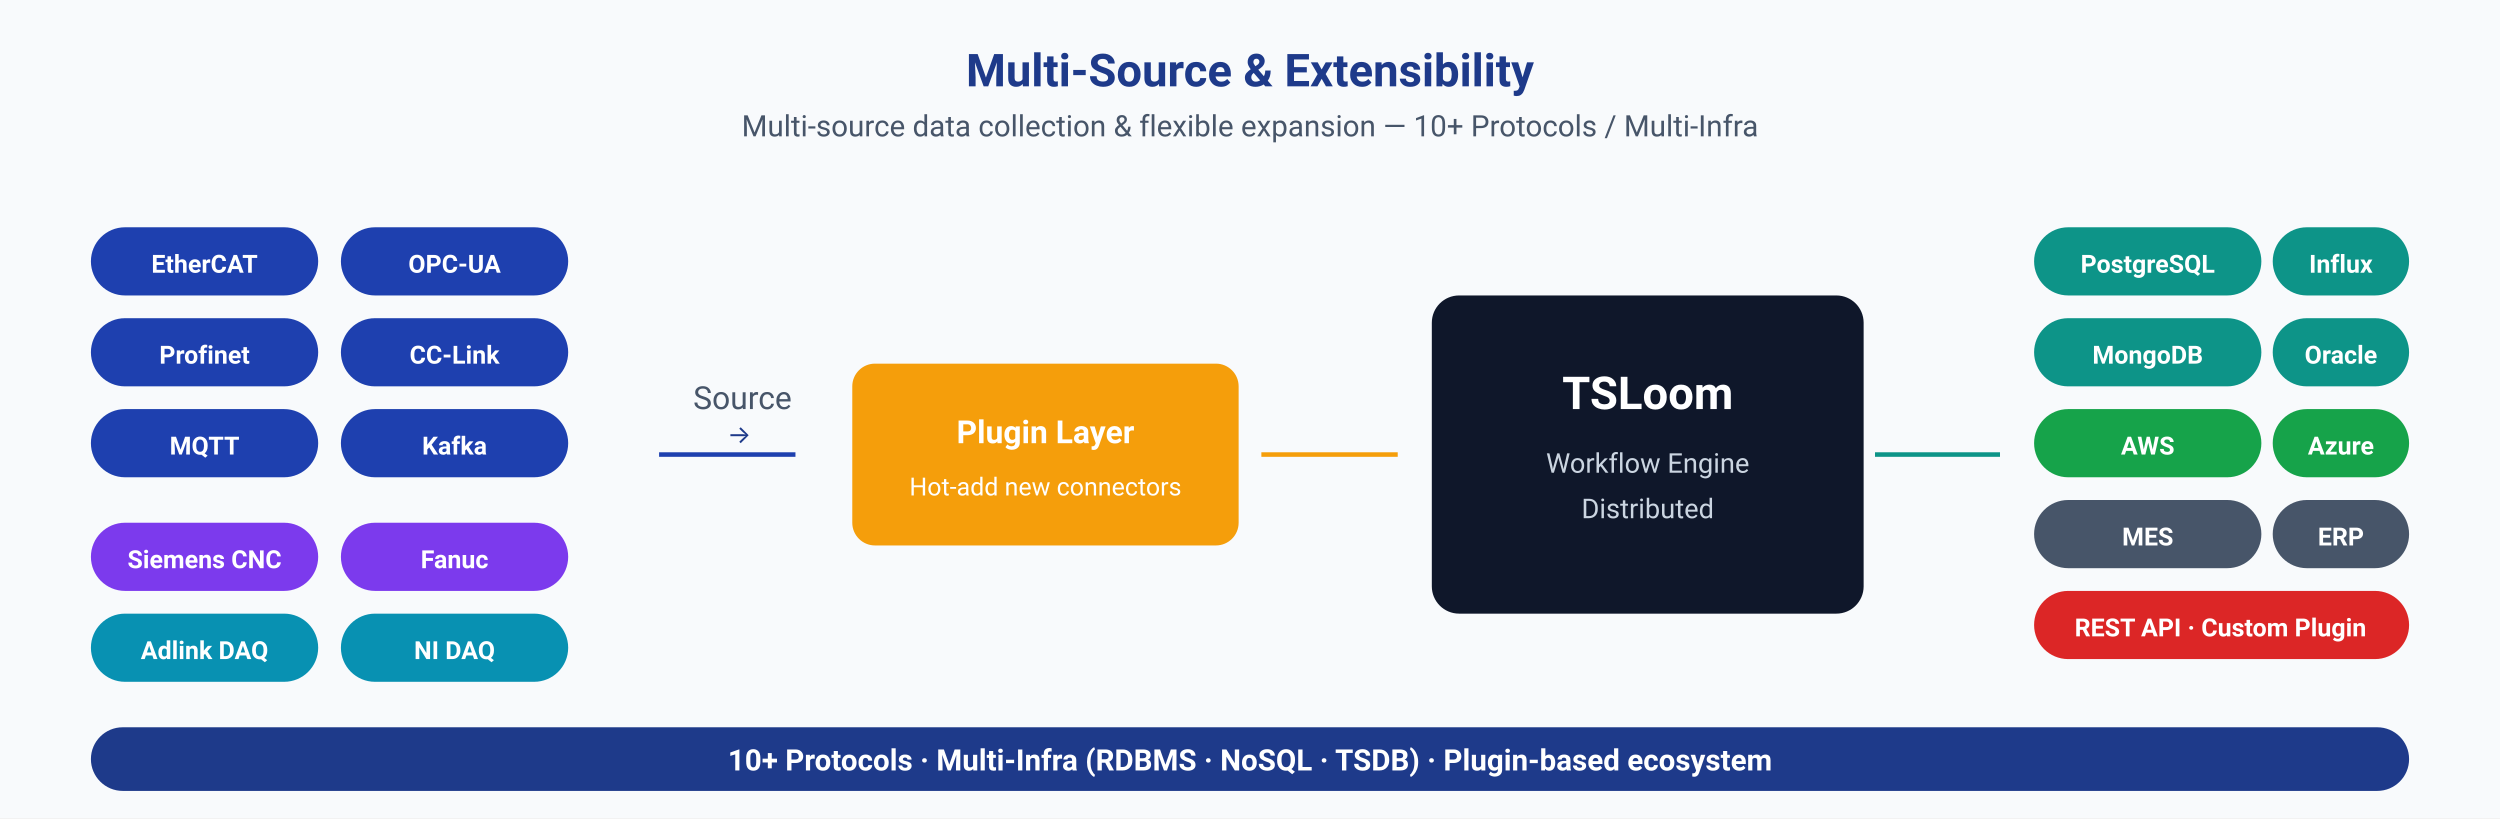
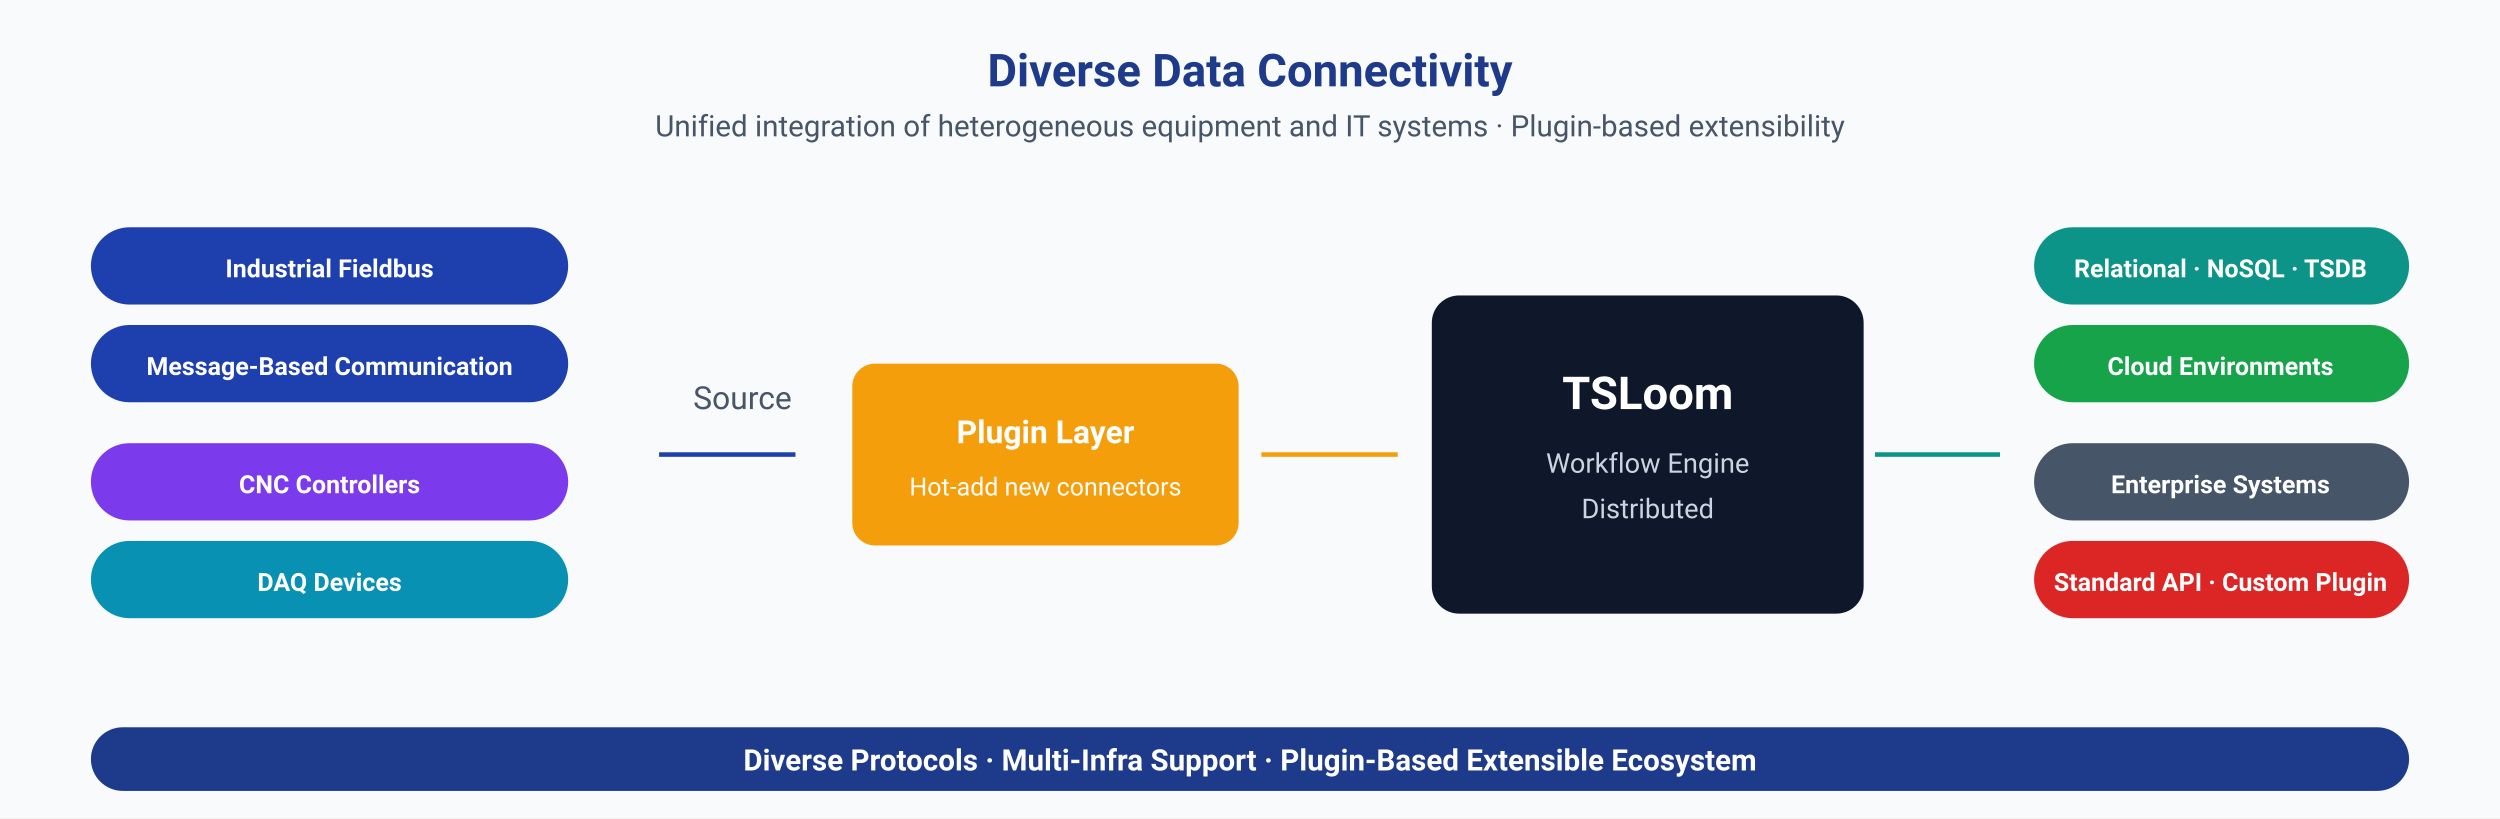
<svg xmlns="http://www.w3.org/2000/svg" viewBox="0 0 1100 360" font-family="-apple-system,BlinkMacSystemFont,'Segoe UI',Roboto,sans-serif">
  <rect width="1100" height="360" fill="#f8fafc" />
-   <text x="550" y="38" text-anchor="middle" font-size="20" font-weight="700" fill="#1e3a8a">Multi-Source &amp; Extensibility</text>
-   <text x="550" y="60" text-anchor="middle" font-size="13" fill="#475569">Multi-source data collection &amp; flexible expansion — 10+ Protocols / Multi-Infra</text>
+   <text x="550" y="38" text-anchor="middle" font-size="20" font-weight="700" fill="#1e3a8a">Diverse Data Connectivity</text>
+   <text x="550" y="60" text-anchor="middle" font-size="13" fill="#475569">Unified integration of heterogeneous equipment and IT systems · Plugin-based extensibility</text>
  <g font-size="11" font-weight="600">
-     <rect x="40" y="100" width="100" height="30" rx="15" fill="#1e40af" />
-     <text x="90" y="120" text-anchor="middle" fill="#ffffff">EtherCAT</text>
-     <rect x="150" y="100" width="100" height="30" rx="15" fill="#1e40af" />
-     <text x="200" y="120" text-anchor="middle" fill="#ffffff">OPC-UA</text>
-     <rect x="40" y="140" width="100" height="30" rx="15" fill="#1e40af" />
-     <text x="90" y="160" text-anchor="middle" fill="#ffffff">Profinet</text>
-     <rect x="150" y="140" width="100" height="30" rx="15" fill="#1e40af" />
-     <text x="200" y="160" text-anchor="middle" fill="#ffffff">CC-Link</text>
-     <rect x="40" y="180" width="100" height="30" rx="15" fill="#1e40af" />
-     <text x="90" y="200" text-anchor="middle" fill="#ffffff">MQTT</text>
-     <rect x="150" y="180" width="100" height="30" rx="15" fill="#1e40af" />
-     <text x="200" y="200" text-anchor="middle" fill="#ffffff">Kafka</text>
-     <rect x="40" y="230" width="100" height="30" rx="15" fill="#7c3aed" />
-     <text x="90" y="250" text-anchor="middle" fill="#ffffff">Siemens CNC</text>
-     <rect x="150" y="230" width="100" height="30" rx="15" fill="#7c3aed" />
-     <text x="200" y="250" text-anchor="middle" fill="#ffffff">Fanuc</text>
-     <rect x="40" y="270" width="100" height="30" rx="15" fill="#0891b2" />
-     <text x="90" y="290" text-anchor="middle" fill="#ffffff">Adlink DAQ</text>
-     <rect x="150" y="270" width="100" height="30" rx="15" fill="#0891b2" />
-     <text x="200" y="290" text-anchor="middle" fill="#ffffff">NI DAQ</text>
+     <rect x="40" y="100" width="210" height="34" rx="17" fill="#1e40af" />
+     <text x="145" y="122" text-anchor="middle" fill="#ffffff">Industrial Fieldbus</text>
+     <rect x="40" y="143" width="210" height="34" rx="17" fill="#1e40af" />
+     <text x="145" y="165" text-anchor="middle" fill="#ffffff">Message-Based Communication</text>
+     <rect x="40" y="195" width="210" height="34" rx="17" fill="#7c3aed" />
+     <text x="145" y="217" text-anchor="middle" fill="#ffffff">CNC Controllers</text>
+     <rect x="40" y="238" width="210" height="34" rx="17" fill="#0891b2" />
+     <text x="145" y="260" text-anchor="middle" fill="#ffffff">DAQ Devices</text>
  </g>
  <text x="305" y="180" font-size="14" fill="#475569">Source</text>
  <line x1="290" y1="200" x2="350" y2="200" stroke="#1e40af" stroke-width="2" />
-   <text x="320" y="195" font-size="11" fill="#1e3a8a">→</text>
  <rect x="375" y="160" width="170" height="80" rx="10" fill="#f59e0b" />
  <text x="460" y="195" text-anchor="middle" font-size="14" font-weight="700" fill="#ffffff">Plugin Layer</text>
  <text x="460" y="218" text-anchor="middle" font-size="11" fill="#ffffff">Hot-add new connectors</text>
  <line x1="555" y1="200" x2="615" y2="200" stroke="#f59e0b" stroke-width="2" />
  <rect x="630" y="130" width="190" height="140" rx="12" fill="#0f172a" />
  <text x="725" y="180" text-anchor="middle" font-size="20" font-weight="700" fill="#ffffff">TSLoom</text>
  <text x="725" y="208" text-anchor="middle" font-size="12" fill="#cbd5e1">Workflow Engine</text>
  <text x="725" y="228" text-anchor="middle" font-size="12" fill="#cbd5e1">Distributed</text>
  <line x1="825" y1="200" x2="880" y2="200" stroke="#0d9488" stroke-width="2" />
  <g font-size="11" font-weight="600">
-     <rect x="895" y="100" width="100" height="30" rx="15" fill="#0d9488" />
-     <text x="945" y="120" text-anchor="middle" fill="#ffffff">PostgreSQL</text>
-     <rect x="1000" y="100" width="60" height="30" rx="15" fill="#0d9488" />
-     <text x="1030" y="120" text-anchor="middle" fill="#ffffff">Influx</text>
-     <rect x="895" y="140" width="100" height="30" rx="15" fill="#0d9488" />
-     <text x="945" y="160" text-anchor="middle" fill="#ffffff">MongoDB</text>
-     <rect x="1000" y="140" width="60" height="30" rx="15" fill="#0d9488" />
-     <text x="1030" y="160" text-anchor="middle" fill="#ffffff">Oracle</text>
-     <rect x="895" y="180" width="100" height="30" rx="15" fill="#16a34a" />
-     <text x="945" y="200" text-anchor="middle" fill="#ffffff">AWS</text>
-     <rect x="1000" y="180" width="60" height="30" rx="15" fill="#16a34a" />
-     <text x="1030" y="200" text-anchor="middle" fill="#ffffff">Azure</text>
-     <rect x="895" y="220" width="100" height="30" rx="15" fill="#475569" />
-     <text x="945" y="240" text-anchor="middle" fill="#ffffff">MES</text>
-     <rect x="1000" y="220" width="60" height="30" rx="15" fill="#475569" />
-     <text x="1030" y="240" text-anchor="middle" fill="#ffffff">ERP</text>
-     <rect x="895" y="260" width="165" height="30" rx="15" fill="#dc2626" />
-     <text x="977" y="280" text-anchor="middle" fill="#ffffff">REST API · Custom Plugin</text>
+     <rect x="895" y="100" width="165" height="34" rx="17" fill="#0d9488" />
+     <text x="977" y="122" text-anchor="middle" fill="#ffffff">Relational · NoSQL · TSDB</text>
+     <rect x="895" y="143" width="165" height="34" rx="17" fill="#16a34a" />
+     <text x="977" y="165" text-anchor="middle" fill="#ffffff">Cloud Environments</text>
+     <rect x="895" y="195" width="165" height="34" rx="17" fill="#475569" />
+     <text x="977" y="217" text-anchor="middle" fill="#ffffff">Enterprise Systems</text>
+     <rect x="895" y="238" width="165" height="34" rx="17" fill="#dc2626" />
+     <text x="977" y="260" text-anchor="middle" fill="#ffffff">Standard API · Custom Plugin</text>
  </g>
  <rect x="40" y="320" width="1020" height="28" rx="14" fill="#1e3a8a" />
-   <text x="550" y="339" text-anchor="middle" font-size="13" font-weight="700" fill="#ffffff">10+ Protocols  ·  Multi-Infra (RDBMS · NoSQL · TSDB)  ·  Plugin-based ecosystem</text>
+   <text x="550" y="339" text-anchor="middle" font-size="13" font-weight="700" fill="#ffffff">Diverse Protocols  ·  Multi-Infra Support  ·  Plugin-Based Extensible Ecosystem</text>
</svg>
